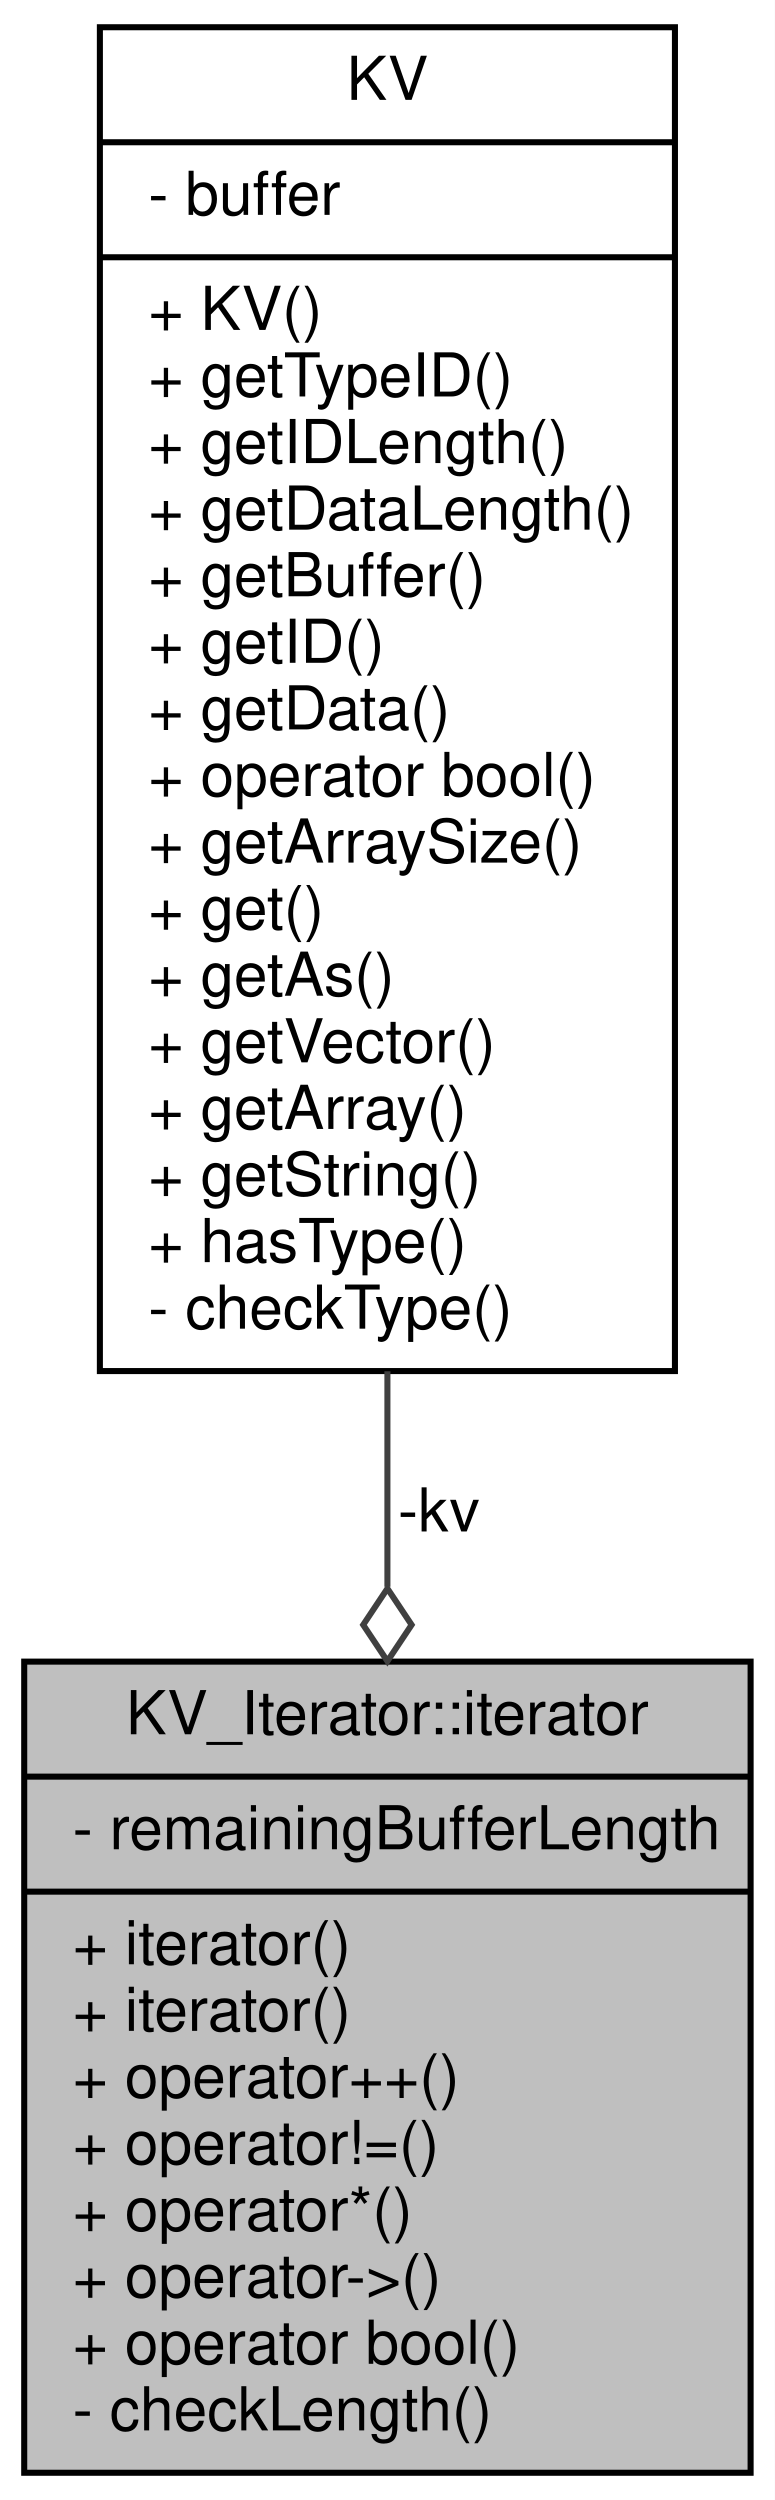
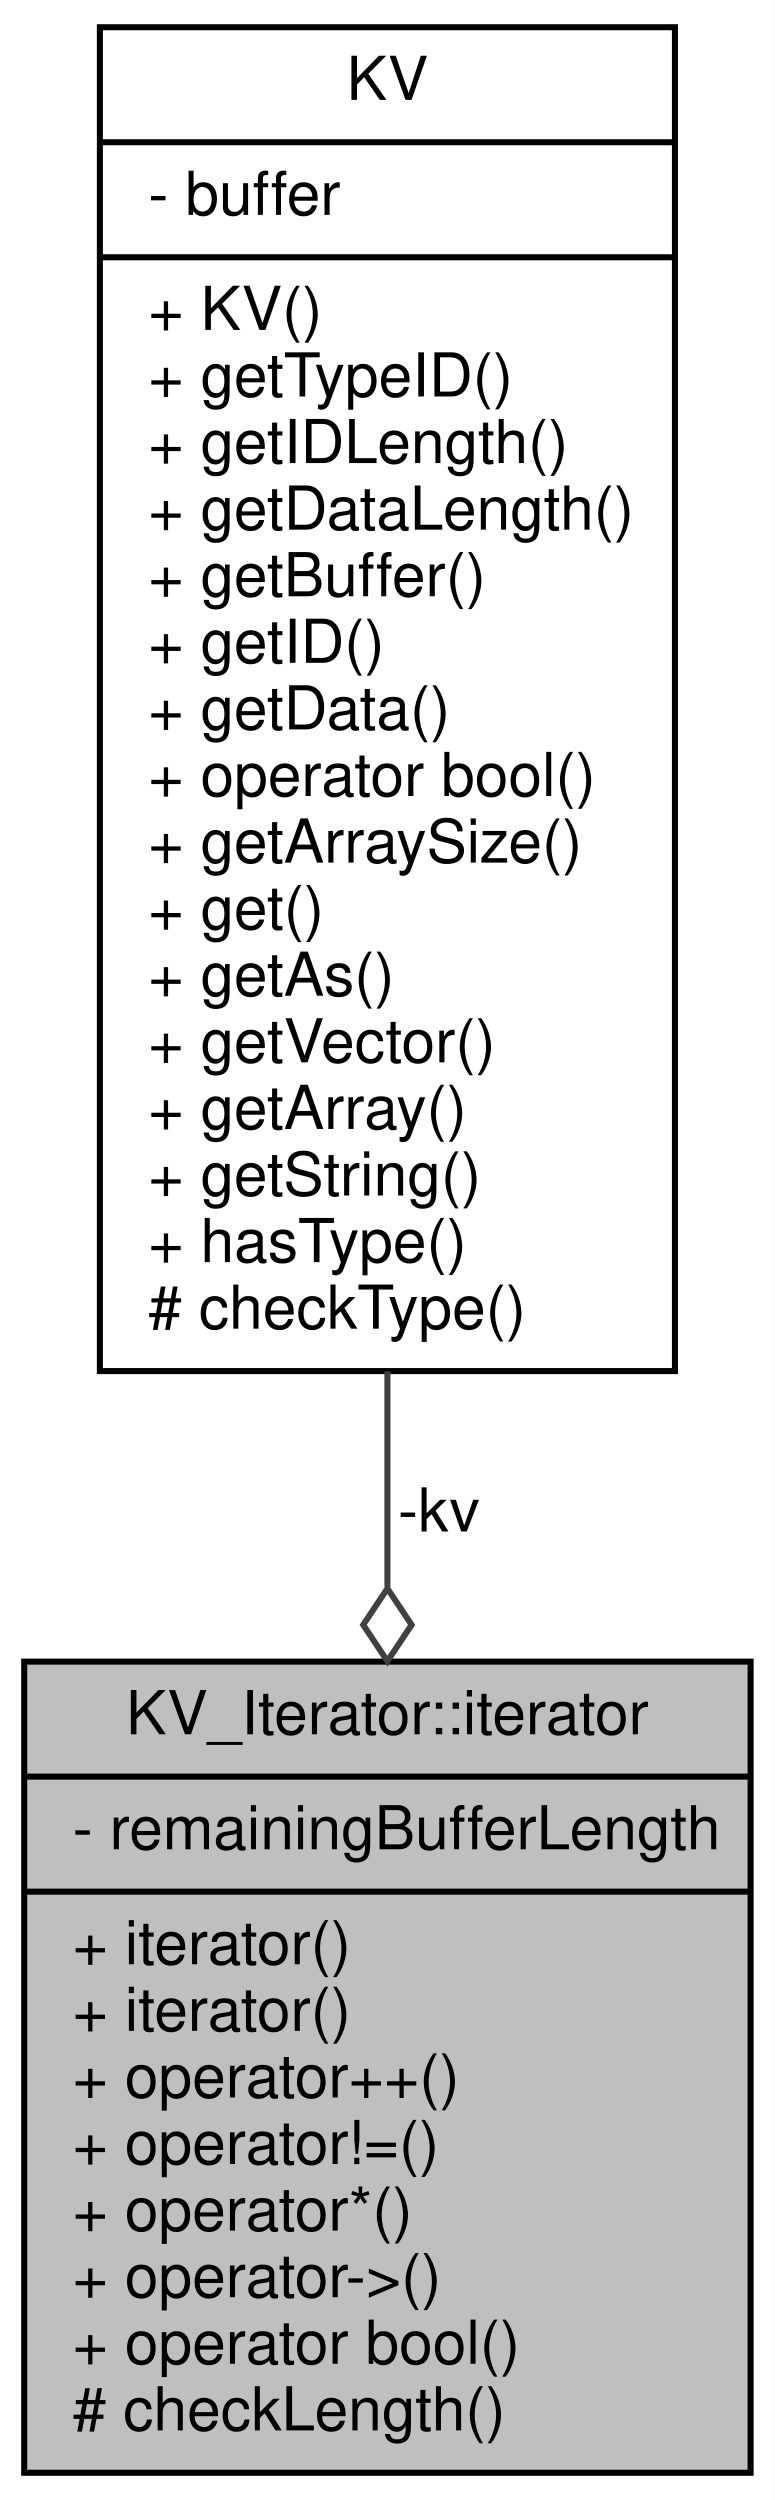
<svg xmlns="http://www.w3.org/2000/svg" xmlns:xlink="http://www.w3.org/1999/xlink" width="128pt" height="413pt" viewBox="0.00 0.00 128.00 413.00">
  <g id="graph0" class="graph" transform="scale(1 1) rotate(0) translate(4 409)">
    <polygon fill="white" stroke="none" points="-4,4 -4,-409 124,-409 124,4 -4,4" />
    <g id="node1" class="node">
      <g id="a_node1">
        <a xlink:title=" ">
          <polygon fill="#bfbfbf" stroke="black" points="-7.10543e-15,-0.5 -7.10543e-15,-134.5 120,-134.5 120,-0.5 -7.10543e-15,-0.5" />
          <text text-anchor="middle" x="60" y="-122.5" font-family="Helvetica,sans-Serif" font-size="10.00">KV_Iterator::iterator</text>
          <polyline fill="none" stroke="black" points="-7.10543e-15,-115.5 120,-115.5 " />
          <text text-anchor="start" x="8" y="-103.5" font-family="Helvetica,sans-Serif" font-size="10.00">- remainingBufferLength</text>
          <polyline fill="none" stroke="black" points="-7.10543e-15,-96.5 120,-96.5 " />
          <text text-anchor="start" x="8" y="-84.5" font-family="Helvetica,sans-Serif" font-size="10.00">+ iterator()</text>
          <text text-anchor="start" x="8" y="-73.5" font-family="Helvetica,sans-Serif" font-size="10.00">+ iterator()</text>
          <text text-anchor="start" x="8" y="-62.5" font-family="Helvetica,sans-Serif" font-size="10.00">+ operator++()</text>
          <text text-anchor="start" x="8" y="-51.5" font-family="Helvetica,sans-Serif" font-size="10.00">+ operator!=()</text>
          <text text-anchor="start" x="8" y="-40.5" font-family="Helvetica,sans-Serif" font-size="10.00">+ operator*()</text>
          <text text-anchor="start" x="8" y="-29.5" font-family="Helvetica,sans-Serif" font-size="10.00">+ operator-&gt;()</text>
          <text text-anchor="start" x="8" y="-18.5" font-family="Helvetica,sans-Serif" font-size="10.00">+ operator bool()</text>
-           <text text-anchor="start" x="8" y="-7.5" font-family="Helvetica,sans-Serif" font-size="10.00">- checkLength()</text>
+           <text text-anchor="start" x="8" y="-7.5" font-family="Helvetica,sans-Serif" font-size="10.00"># checkLength()</text>
        </a>
      </g>
    </g>
    <g id="node2" class="node">
      <g id="a_node2">
        <a xlink:href="../../dc/d10/classKV__Iterator_1_1KV.html" target="_top" xlink:title=" ">
          <polygon fill="white" stroke="black" points="12.5,-182.5 12.5,-404.5 107.5,-404.5 107.5,-182.5 12.5,-182.5" />
          <text text-anchor="middle" x="60" y="-392.5" font-family="Helvetica,sans-Serif" font-size="10.00">KV</text>
          <polyline fill="none" stroke="black" points="12.5,-385.5 107.5,-385.5 " />
          <text text-anchor="start" x="20.5" y="-373.5" font-family="Helvetica,sans-Serif" font-size="10.00">- buffer</text>
          <polyline fill="none" stroke="black" points="12.5,-366.5 107.5,-366.5 " />
          <text text-anchor="start" x="20.5" y="-354.5" font-family="Helvetica,sans-Serif" font-size="10.00">+ KV()</text>
          <text text-anchor="start" x="20.5" y="-343.5" font-family="Helvetica,sans-Serif" font-size="10.00">+ getTypeID()</text>
          <text text-anchor="start" x="20.5" y="-332.5" font-family="Helvetica,sans-Serif" font-size="10.00">+ getIDLength()</text>
          <text text-anchor="start" x="20.5" y="-321.5" font-family="Helvetica,sans-Serif" font-size="10.00">+ getDataLength()</text>
          <text text-anchor="start" x="20.5" y="-310.5" font-family="Helvetica,sans-Serif" font-size="10.00">+ getBuffer()</text>
          <text text-anchor="start" x="20.5" y="-299.5" font-family="Helvetica,sans-Serif" font-size="10.00">+ getID()</text>
          <text text-anchor="start" x="20.5" y="-288.5" font-family="Helvetica,sans-Serif" font-size="10.00">+ getData()</text>
          <text text-anchor="start" x="20.5" y="-277.5" font-family="Helvetica,sans-Serif" font-size="10.00">+ operator bool()</text>
          <text text-anchor="start" x="20.5" y="-266.5" font-family="Helvetica,sans-Serif" font-size="10.00">+ getArraySize()</text>
          <text text-anchor="start" x="20.5" y="-255.5" font-family="Helvetica,sans-Serif" font-size="10.00">+ get()</text>
          <text text-anchor="start" x="20.5" y="-244.5" font-family="Helvetica,sans-Serif" font-size="10.00">+ getAs()</text>
          <text text-anchor="start" x="20.5" y="-233.5" font-family="Helvetica,sans-Serif" font-size="10.00">+ getVector()</text>
          <text text-anchor="start" x="20.5" y="-222.5" font-family="Helvetica,sans-Serif" font-size="10.00">+ getArray()</text>
          <text text-anchor="start" x="20.5" y="-211.5" font-family="Helvetica,sans-Serif" font-size="10.00">+ getString()</text>
          <text text-anchor="start" x="20.5" y="-200.5" font-family="Helvetica,sans-Serif" font-size="10.00">+ hasType()</text>
-           <text text-anchor="start" x="20.5" y="-189.5" font-family="Helvetica,sans-Serif" font-size="10.00">- checkType()</text>
+           <text text-anchor="start" x="20.5" y="-189.5" font-family="Helvetica,sans-Serif" font-size="10.00"># checkType()</text>
        </a>
      </g>
    </g>
    <g id="edge1" class="edge">
      <path fill="none" stroke="#404040" d="M60,-182.469C60,-170.443 60,-158.388 60,-146.857" />
      <polygon fill="none" stroke="#404040" points="60,-146.576 56,-140.576 60,-134.576 64,-140.576 60,-146.576" />
      <text text-anchor="middle" x="68.5" y="-156" font-family="Helvetica,sans-Serif" font-size="10.00"> -kv</text>
    </g>
  </g>
</svg>
